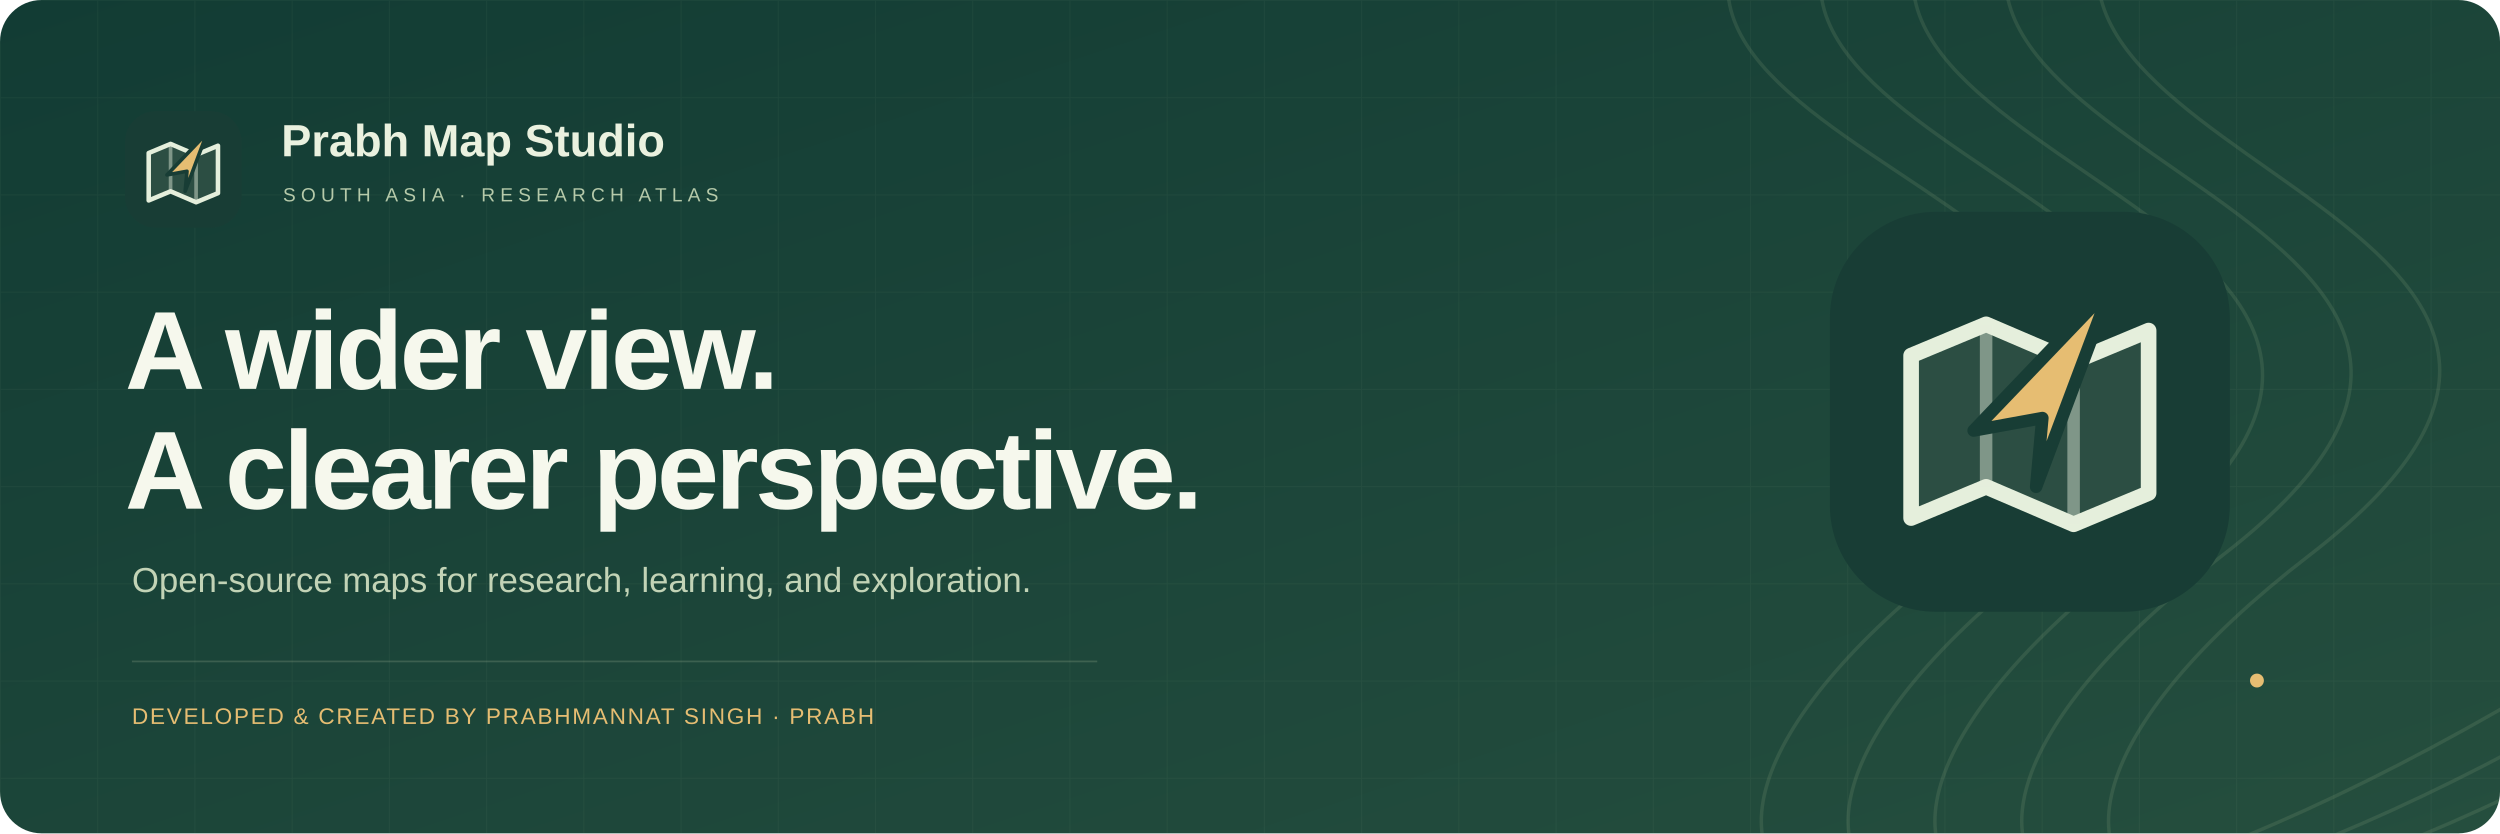
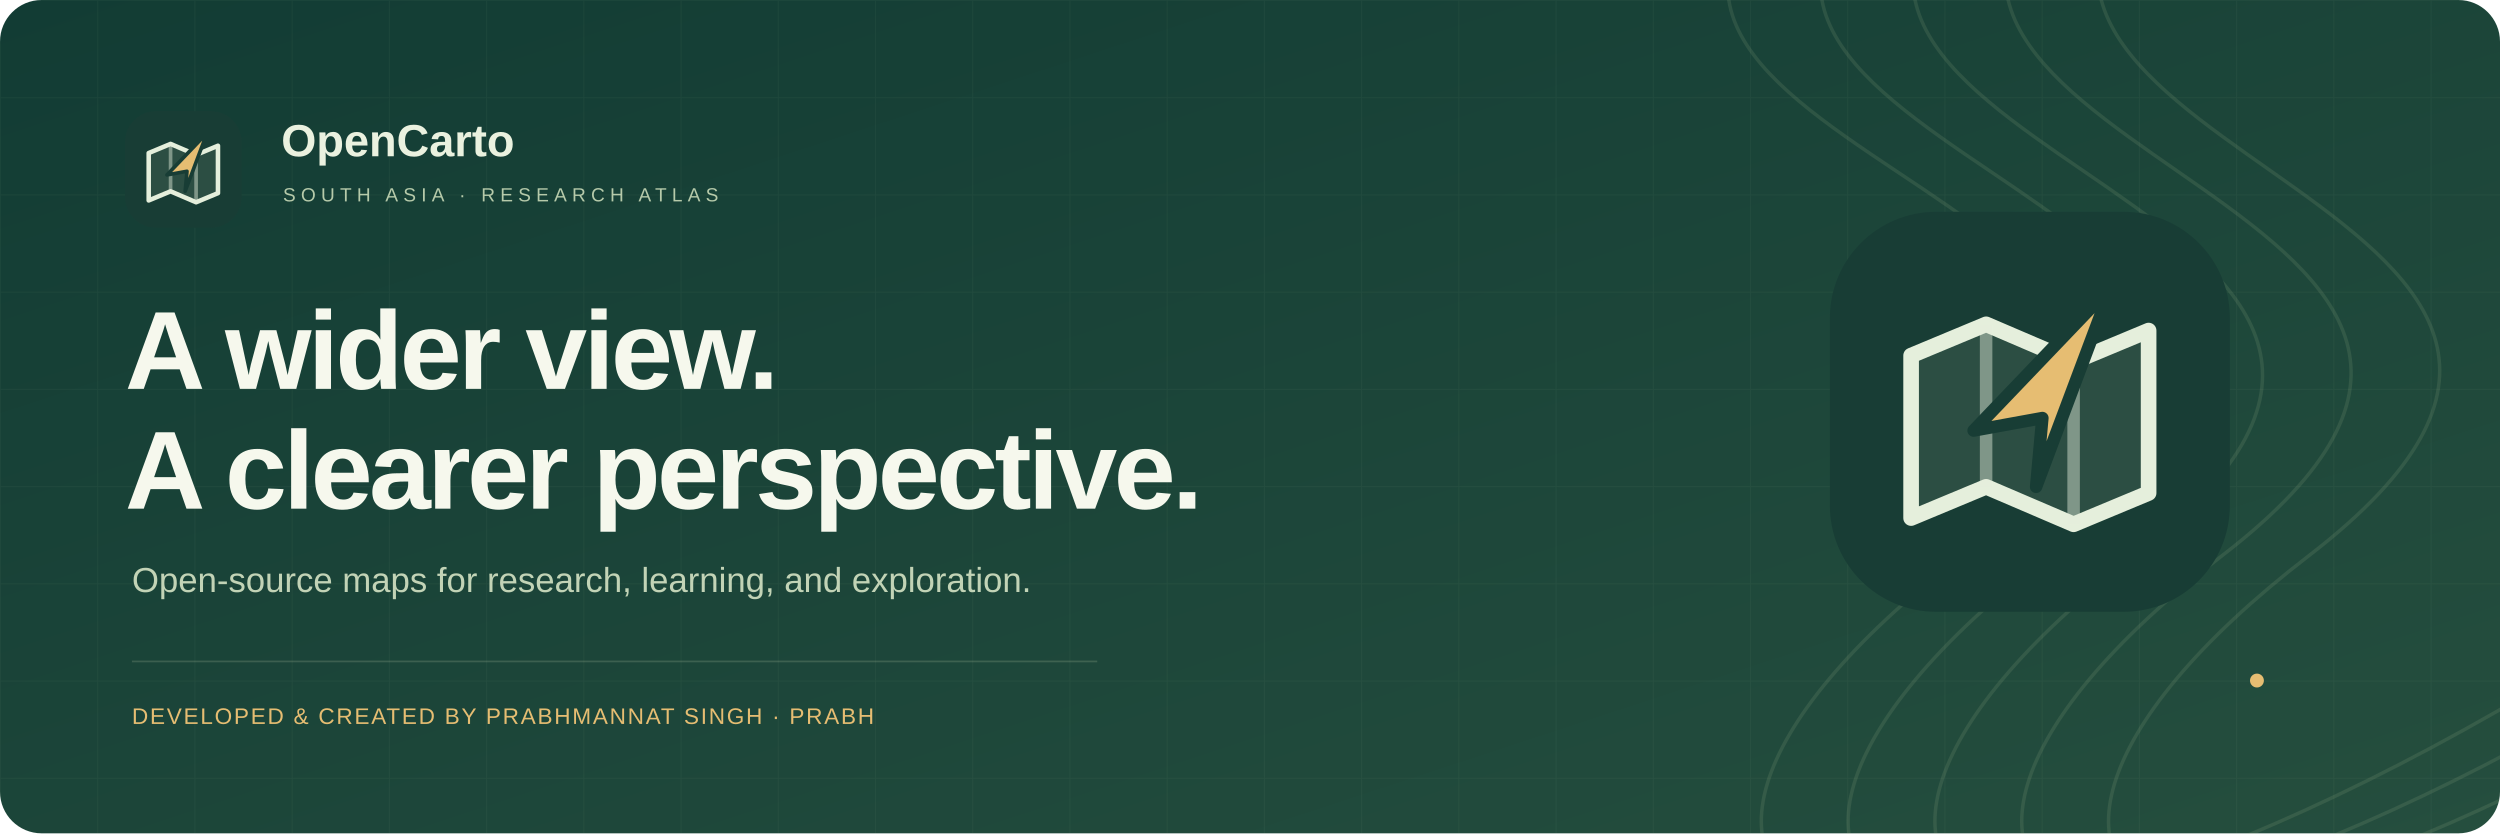
<svg xmlns="http://www.w3.org/2000/svg" width="1440" height="480" viewBox="0 0 1440 480" role="img">
  <defs>
    <linearGradient id="bg" x2="1" y2="1">
      <stop stop-color="#123c34" />
      <stop offset="1" stop-color="#254e3e" />
    </linearGradient>
    <pattern id="grid" width="56" height="56" patternUnits="userSpaceOnUse">
      <path d="M56 0H0V56" fill="none" stroke="#dcebc7" stroke-opacity=".045" />
    </pattern>
  </defs>
  <rect width="1440" height="480" rx="24" fill="url(#bg)" />
  <rect width="1440" height="480" rx="24" fill="url(#grid)" />
  <g fill="none" stroke="#c2d4a4" stroke-opacity=".12" stroke-width="2">
    <path d="M1040 -80C840 90 1390 120 1130 320S1070 650 1520 360" />
    <path d="M1090 -80C900 90 1440 120 1180 320S1120 650 1570 360" />
    <path d="M1140 -80C960 90 1490 120 1230 320S1170 650 1620 360" />
    <path d="M1190 -80C1020 90 1540 120 1280 320S1220 650 1670 360" />
    <path d="M1240 -80C1080 90 1590 120 1330 320S1270 650 1720 360" />
  </g>
  <g transform="translate(72 64) scale(1.05)">
    <rect width="64" height="64" rx="17" fill="#183d35" />
    <path d="M13 23 25 18 39 24 51 19V45L39 50 25 44 13 49Z" fill="#dcebc7" fill-opacity=".1" stroke="#e5efdc" stroke-width="2.5" stroke-linejoin="round" />
    <path d="M25 18V44M39 24V50" stroke="#e5efdc" stroke-width="2" stroke-opacity=".45" />
    <path d="M45 12 23 35 34 33 33 44Z" fill="#e6bd72" stroke="#183d35" stroke-width="2" stroke-linejoin="round" />
  </g>
  <g font-family="Segoe UI, Arial, sans-serif">
-     <text x="162" y="90" fill="#eaf1df" font-size="26" font-weight="600">Prabh Map Studio</text>
+     <text x="162" y="90" fill="#eaf1df" font-size="26" font-weight="600">OpenCarto</text>
    <text x="163" y="116" fill="#b6caaa" font-size="11" letter-spacing="3">SOUTH ASIA · RESEARCH ATLAS</text>
    <text x="72" y="224" fill="#f6f8ed" font-size="64" font-weight="600" letter-spacing="-2">A wider view.</text>
    <text x="72" y="293" fill="#f6f8ed" font-size="64" font-weight="600" letter-spacing="-2">A clearer perspective.</text>
    <text x="76" y="341" fill="#c2d3b6" font-size="20">Open-source maps for research, learning, and exploration.</text>
    <path d="M76 381H632" stroke="#bfd0ad" stroke-opacity=".2" />
    <text x="76" y="417" fill="#e6bd72" font-size="13" letter-spacing="1">DEVELOPED &amp; CREATED BY PRABHMANNAT SINGH · PRABH</text>
  </g>
  <g transform="translate(1054 122) scale(3.6)">
    <rect width="64" height="64" rx="17" fill="#183d35" />
    <path d="M13 23 25 18 39 24 51 19V45L39 50 25 44 13 49Z" fill="#dcebc7" fill-opacity=".1" stroke="#e5efdc" stroke-width="2.5" stroke-linejoin="round" />
    <path d="M25 18V44M39 24V50" stroke="#e5efdc" stroke-width="2" stroke-opacity=".45" />
    <path d="M45 12 23 35 34 33 33 44Z" fill="#e6bd72" stroke="#183d35" stroke-width="2" stroke-linejoin="round" />
  </g>
  <circle cx="1300" cy="392" r="4" fill="#e6bd72" />
</svg>
